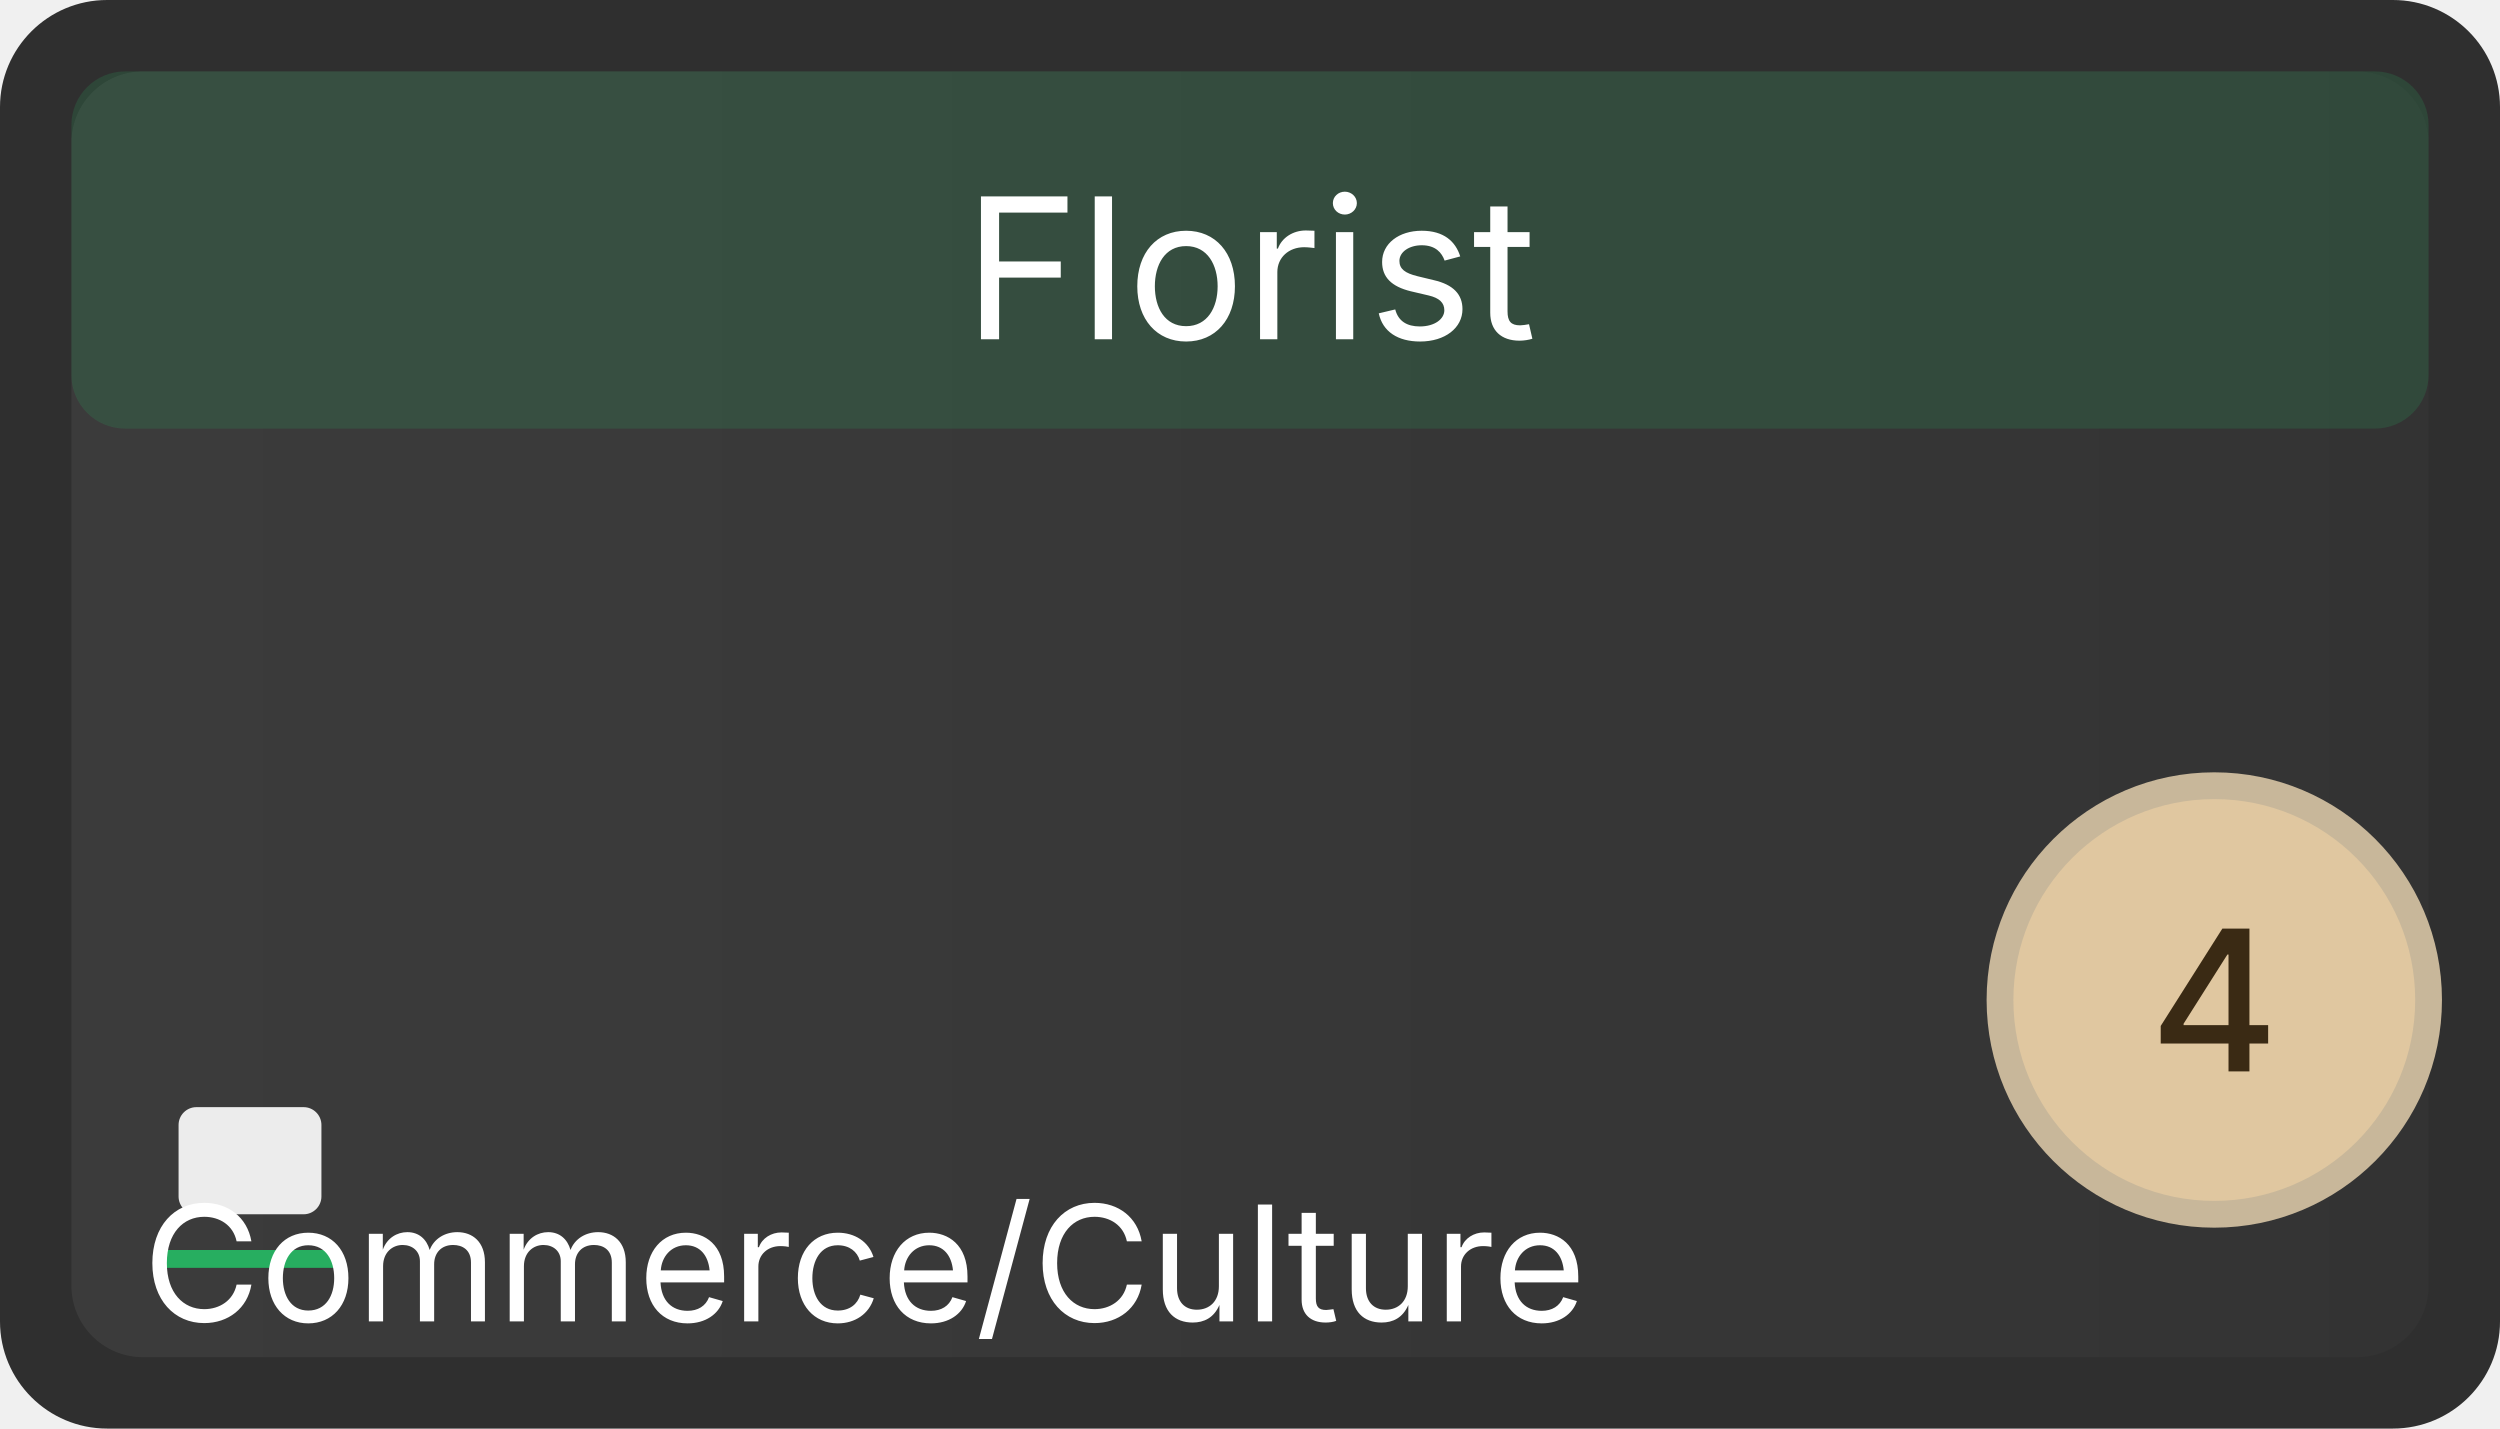
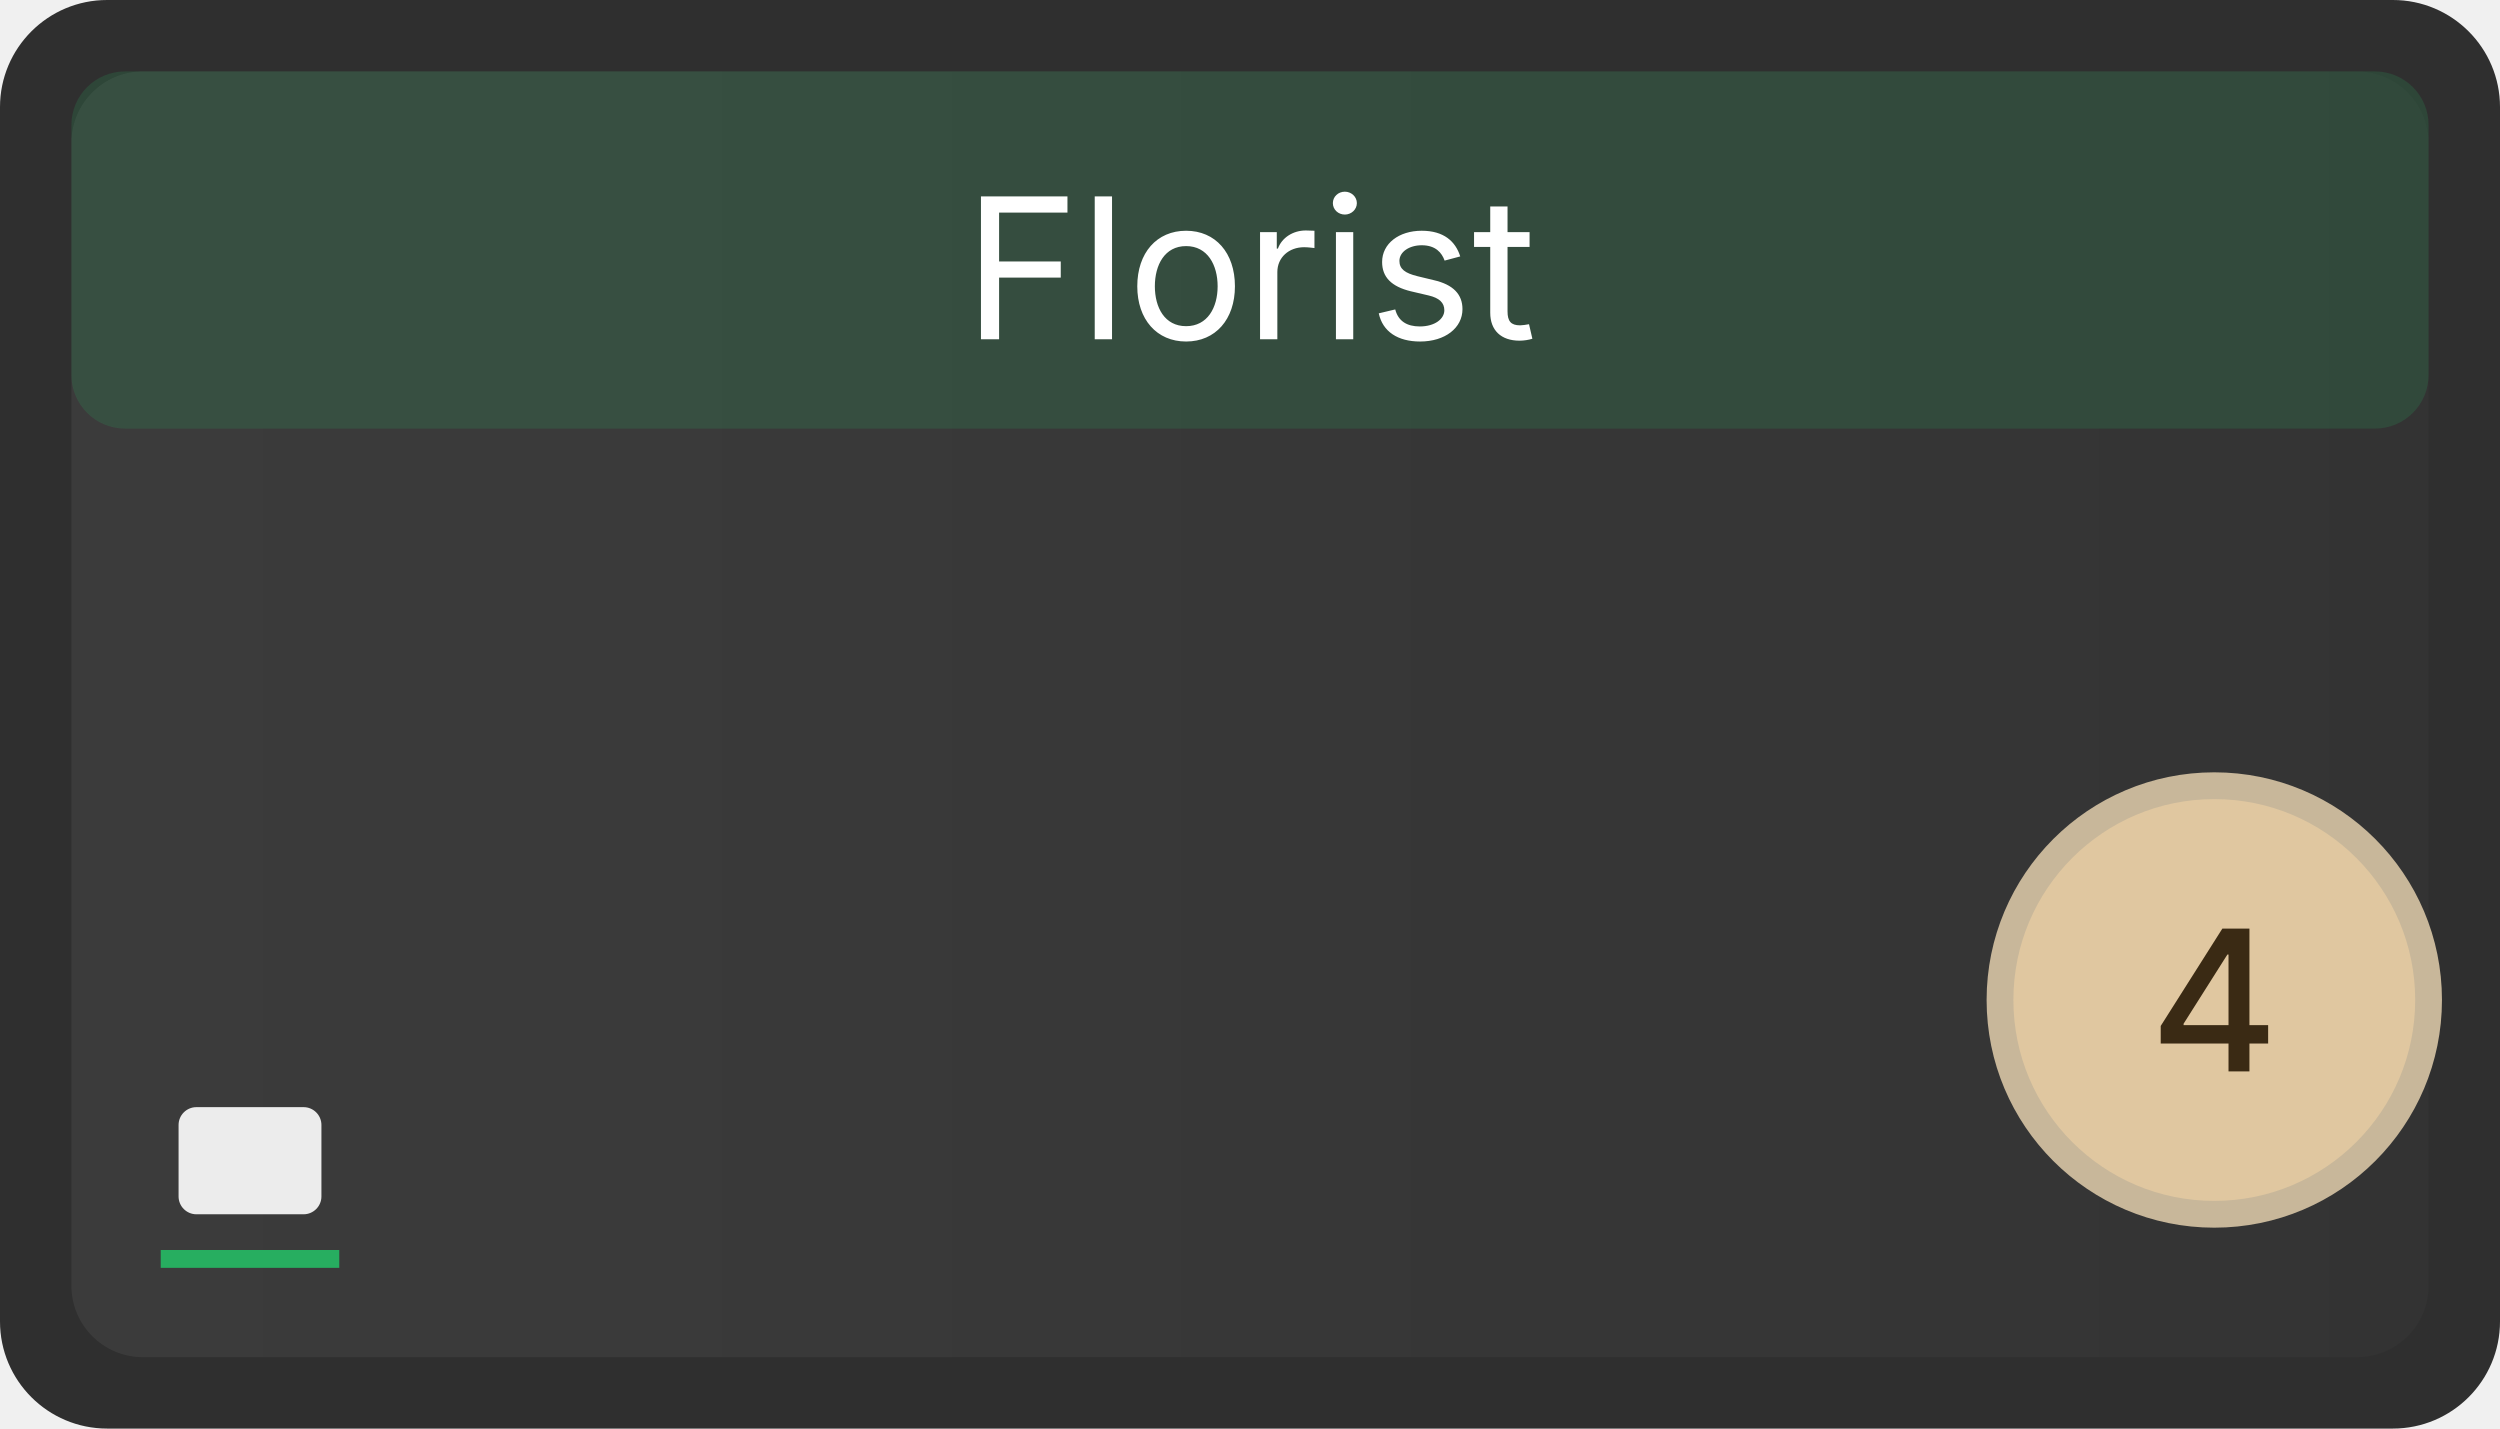
<svg xmlns="http://www.w3.org/2000/svg" width="140" height="80" viewBox="0 0 140 80" role="img" aria-label="Florist">
  <defs>
    <linearGradient id="g-biz-florist" x1="0" x2="1">
      <stop offset="0" stop-color="#ffffff" stop-opacity="0.06" />
      <stop offset="1" stop-color="#ffffff" stop-opacity="0.02" />
    </linearGradient>
  </defs>
  <rect x="0" y="0" width="140" height="80" rx="6" ry="6" fill="#2f2f2f" />
  <rect x="4" y="4" width="132" height="72" rx="4" ry="4" fill="url(#g-biz-florist)" />
  <rect x="4" y="4" width="132" height="20" rx="3" ry="3" fill="#27AE60" opacity="0.18" />
  <text x="70" y="19" font-family="Inter, Segoe UI, Arial, sans-serif" font-size="11" fill="#ffffff" font-weight="400" text-anchor="middle">Florist</text>
  <circle cx="124" cy="56" r="12" fill="#e0c7a0" stroke="#c8b79a" stroke-width="1.5" />
  <text x="124" y="60" font-family="Inter, Segoe UI, Arial, sans-serif" font-size="11" fill="#3a2a14" text-anchor="middle" font-weight="500">4</text>
  <g class="ms-synergy-icon" aria-hidden="false" transform="translate(6, 58)">
    <svg width="16" height="16" viewBox="0 0 16 16" role="img" aria-label="Commerce icon">
      <path d="M3 12h10v1H3z" fill="#27AE60" />
      <rect x="4" y="4" width="8" height="6" rx="1" fill="#fff" opacity="0.9" />
    </svg>
  </g>
-   <text x="8" y="74" font-family="Inter, Segoe UI, Arial, sans-serif" font-size="9" fill="#ffffff" font-weight="400">Commerce/Culture</text>
</svg>
